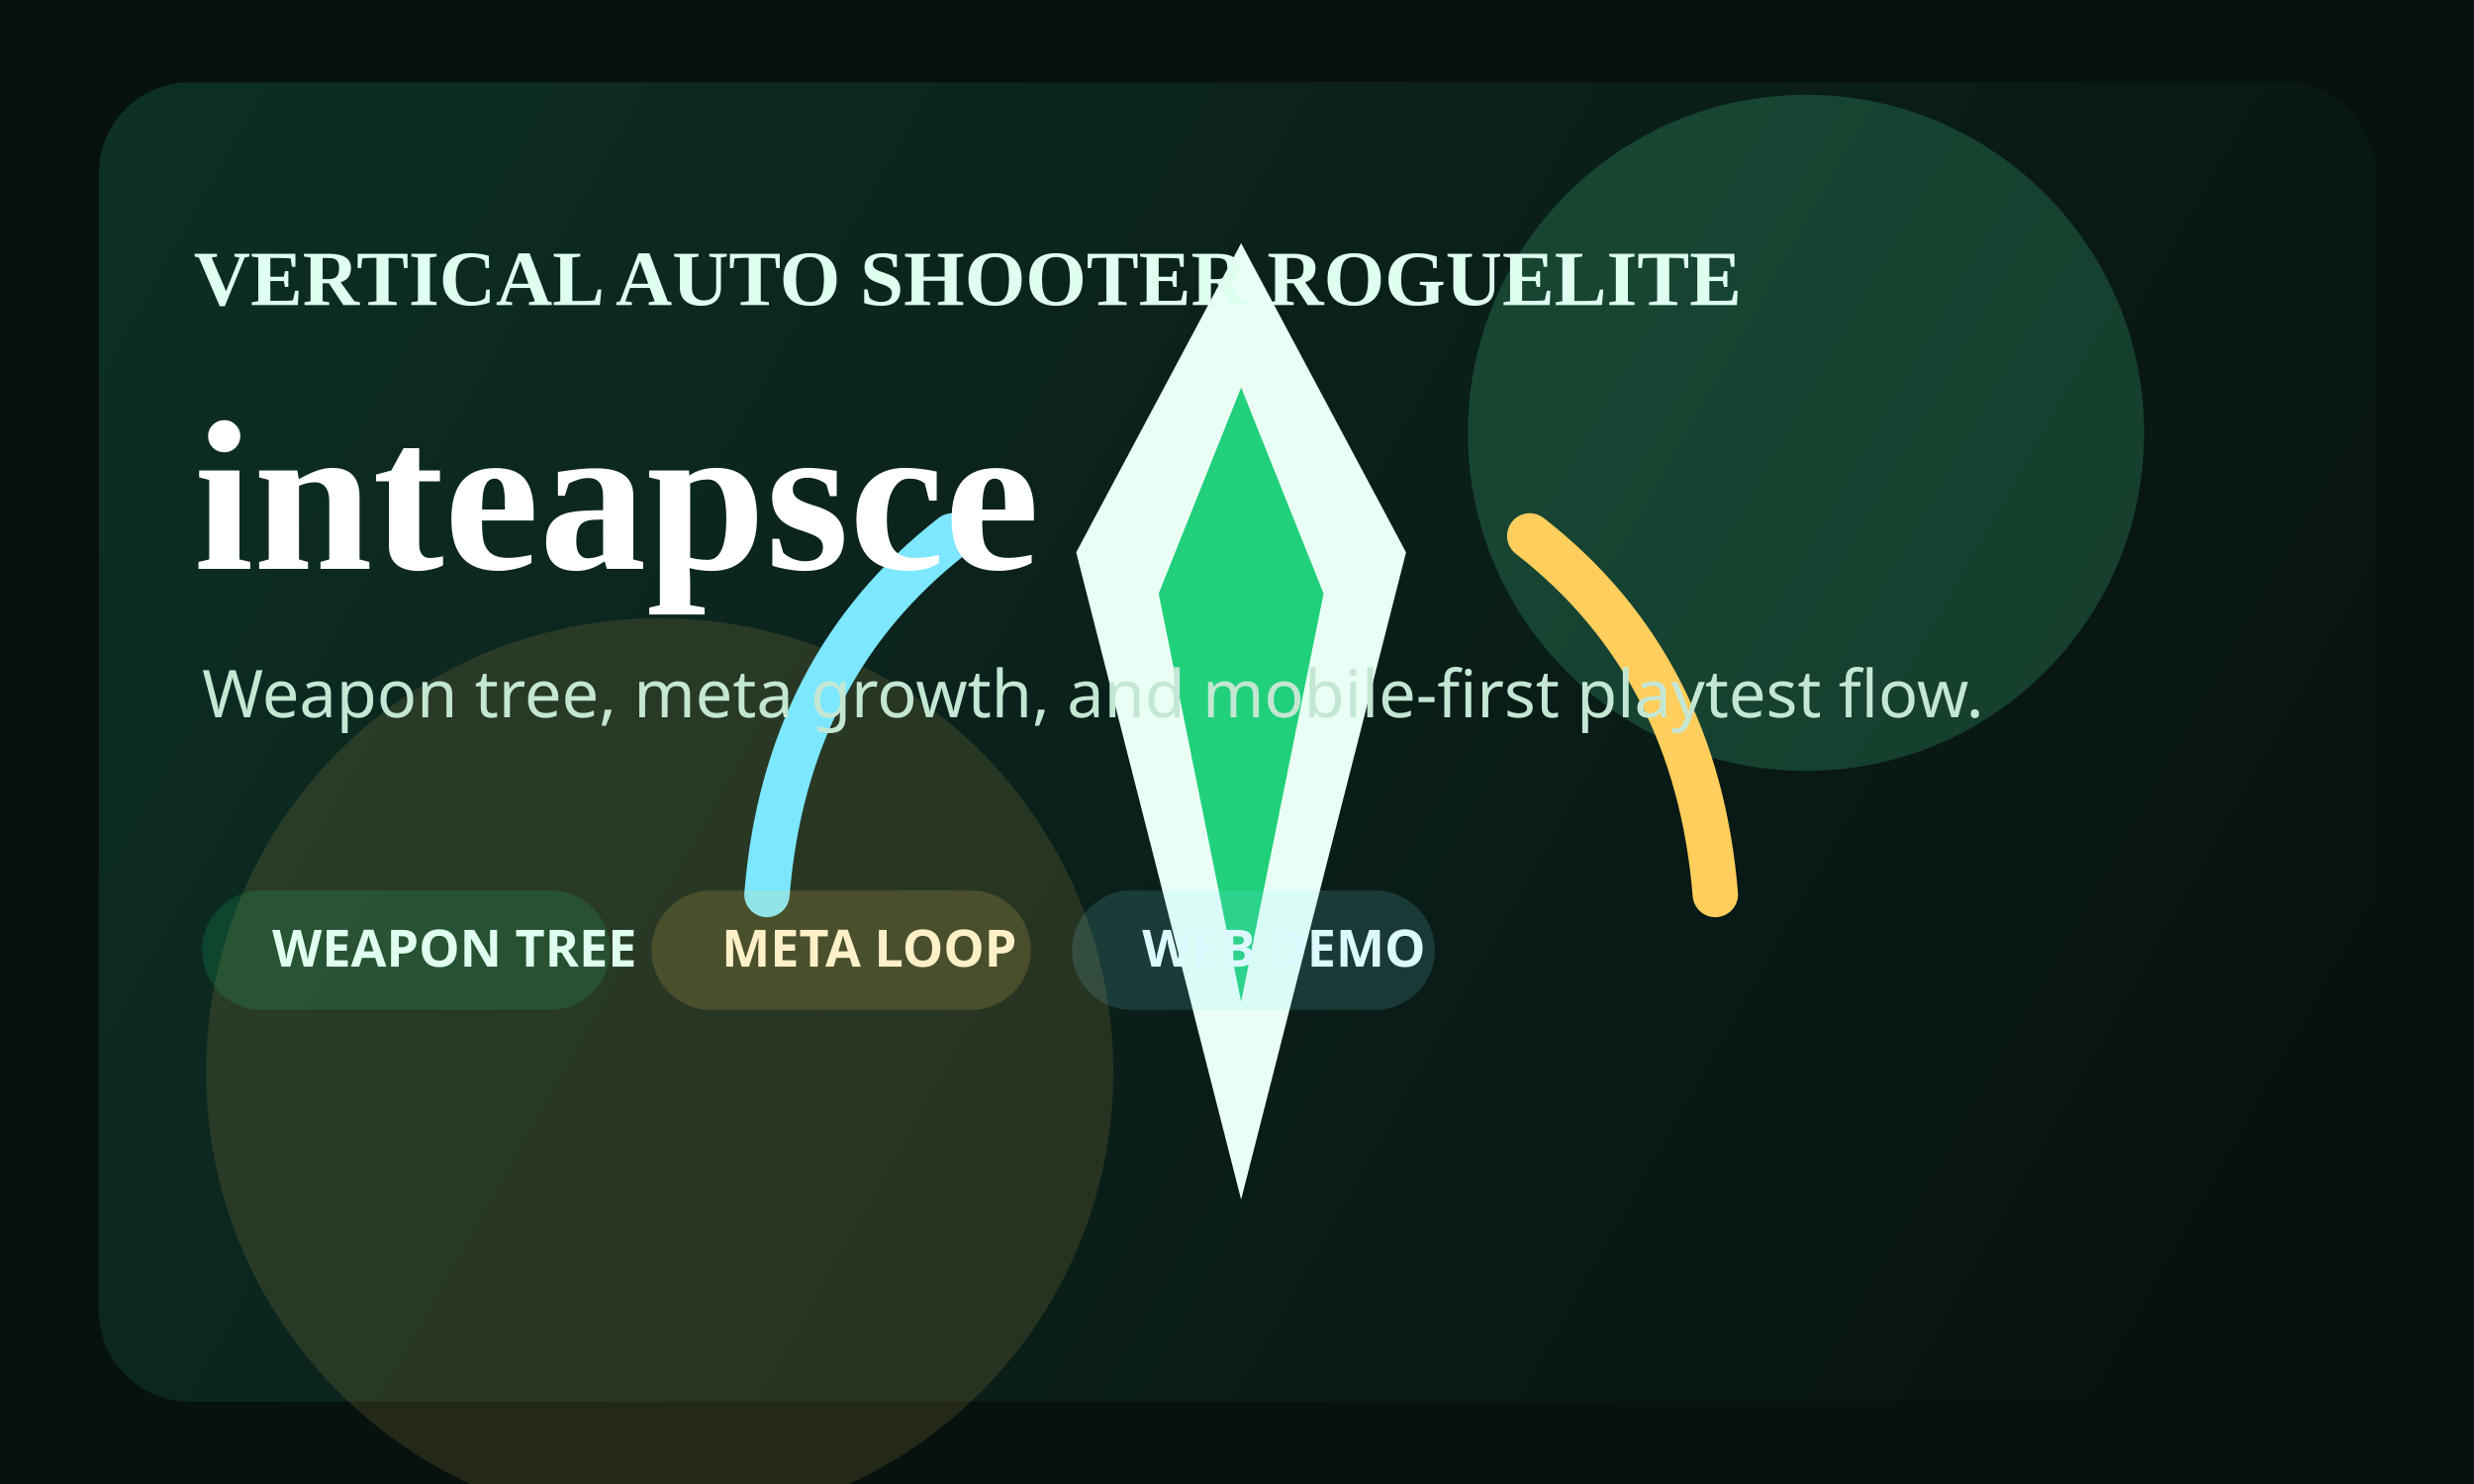
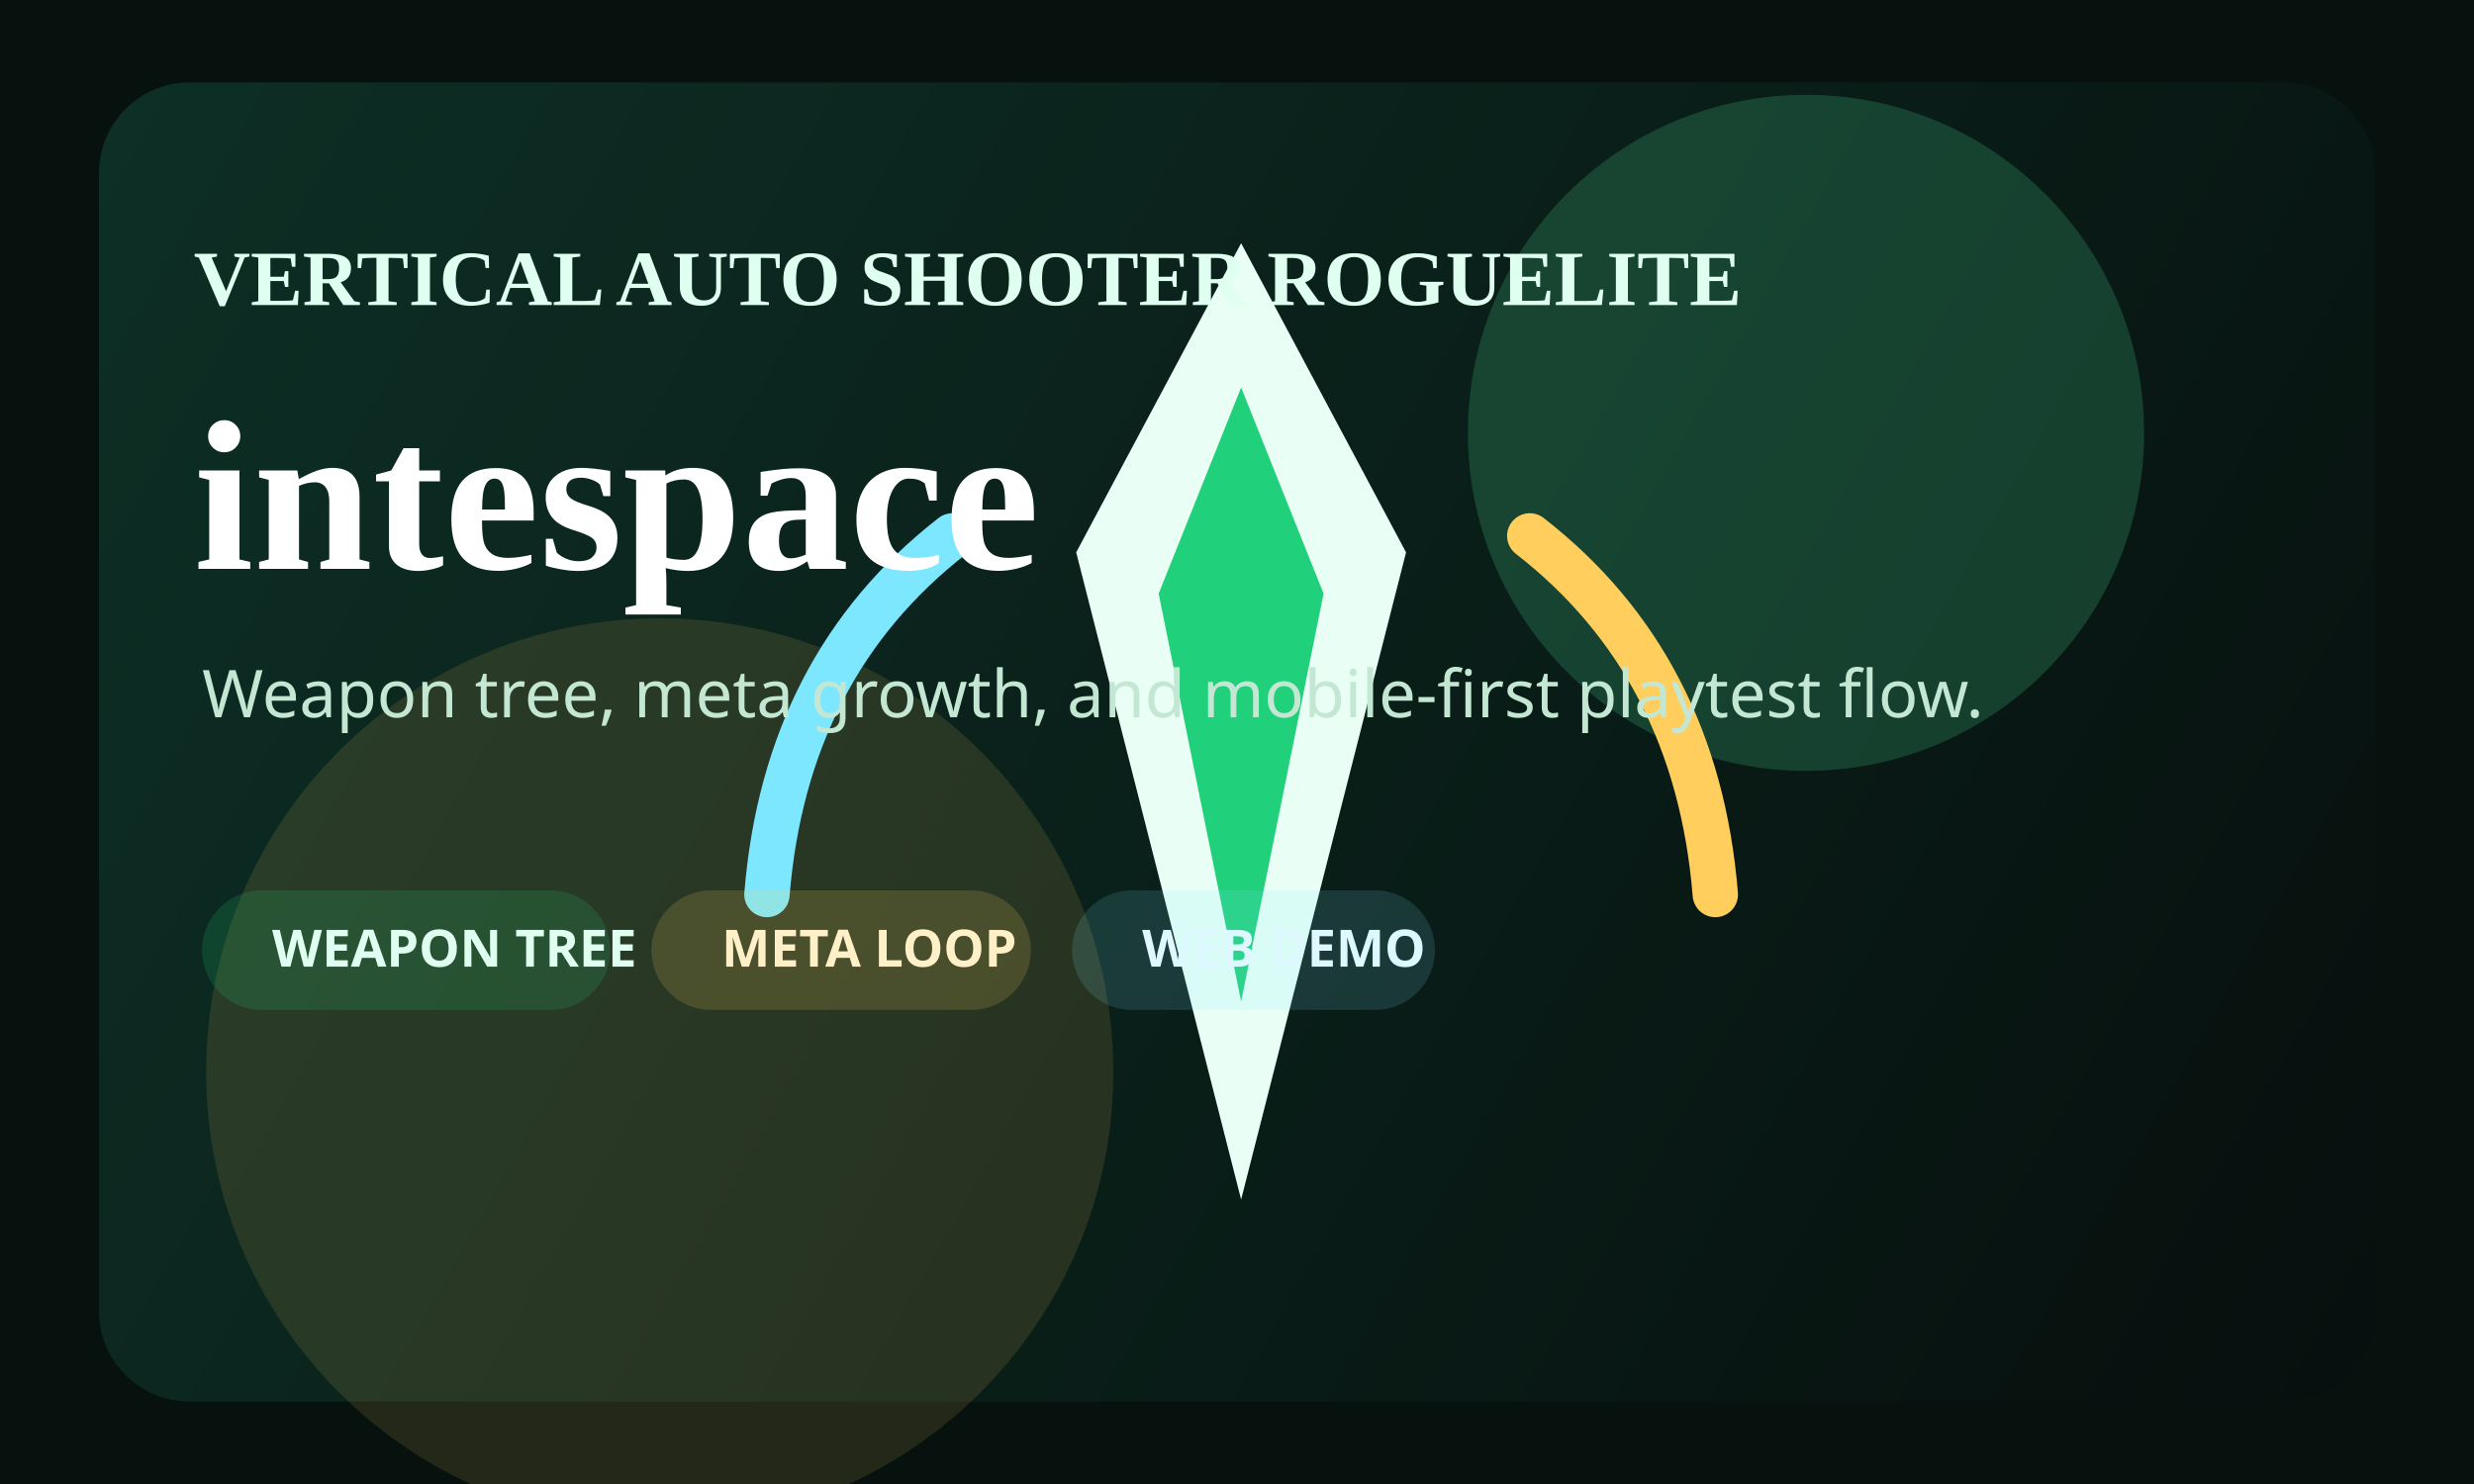
<svg xmlns="http://www.w3.org/2000/svg" width="1200" height="720" viewBox="0 0 1200 720" fill="none">
  <rect width="1200" height="720" fill="#07120F" />
  <rect x="48" y="40" width="1104" height="640" rx="44" fill="url(#bg)" />
  <circle cx="876" cy="210" r="164" fill="#53F4A7" fill-opacity="0.18" />
  <circle cx="320" cy="520" r="220" fill="#FFCE5C" fill-opacity="0.12" />
  <path d="M602 118L682 268L602 582L522 268L602 118Z" fill="#E9FFF5" />
  <path d="M602 188L642 288L602 486L562 288L602 188Z" fill="#21D07A" />
  <path d="M742 260C796 302 826 360 832 434" stroke="#FFCE5C" stroke-width="22" stroke-linecap="round" />
  <path d="M462 260C408 302 378 360 372 434" stroke="#7CE7FF" stroke-width="22" stroke-linecap="round" />
  <text x="94" y="148" fill="#DFFFF0" font-family="Georgia, 'Times New Roman', serif" font-size="38" font-weight="700">VERTICAL AUTO SHOOTER ROGUELITE</text>
-   <text x="94" y="276" fill="#FFFFFF" font-family="Georgia, 'Times New Roman', serif" font-size="104" font-weight="700">inteapsce</text>
+   <text x="94" y="276" fill="#FFFFFF" font-family="Georgia, 'Times New Roman', serif" font-size="104" font-weight="700">intespace</text>
  <text x="98" y="348" fill="#C4E7D4" font-family="'Segoe UI', sans-serif" font-size="32">Weapon tree, meta growth, and mobile-first playtest flow.</text>
  <rect x="98" y="432" width="198" height="58" rx="29" fill="#21D07A" fill-opacity="0.16" />
  <text x="132" y="469" fill="#DFFFF0" font-family="'Segoe UI', sans-serif" font-size="25" font-weight="700">WEAPON TREE</text>
  <rect x="316" y="432" width="184" height="58" rx="29" fill="#FFCE5C" fill-opacity="0.16" />
  <text x="350" y="469" fill="#FFF0C8" font-family="'Segoe UI', sans-serif" font-size="25" font-weight="700">META LOOP</text>
  <rect x="520" y="432" width="176" height="58" rx="29" fill="#7CE7FF" fill-opacity="0.14" />
  <text x="554" y="469" fill="#DDF9FF" font-family="'Segoe UI', sans-serif" font-size="25" font-weight="700">WEB DEMO</text>
  <defs>
    <linearGradient id="bg" x1="54" y1="52" x2="1136" y2="666" gradientUnits="userSpaceOnUse">
      <stop stop-color="#0D2F25" />
      <stop offset="1" stop-color="#07100E" />
    </linearGradient>
  </defs>
</svg>
